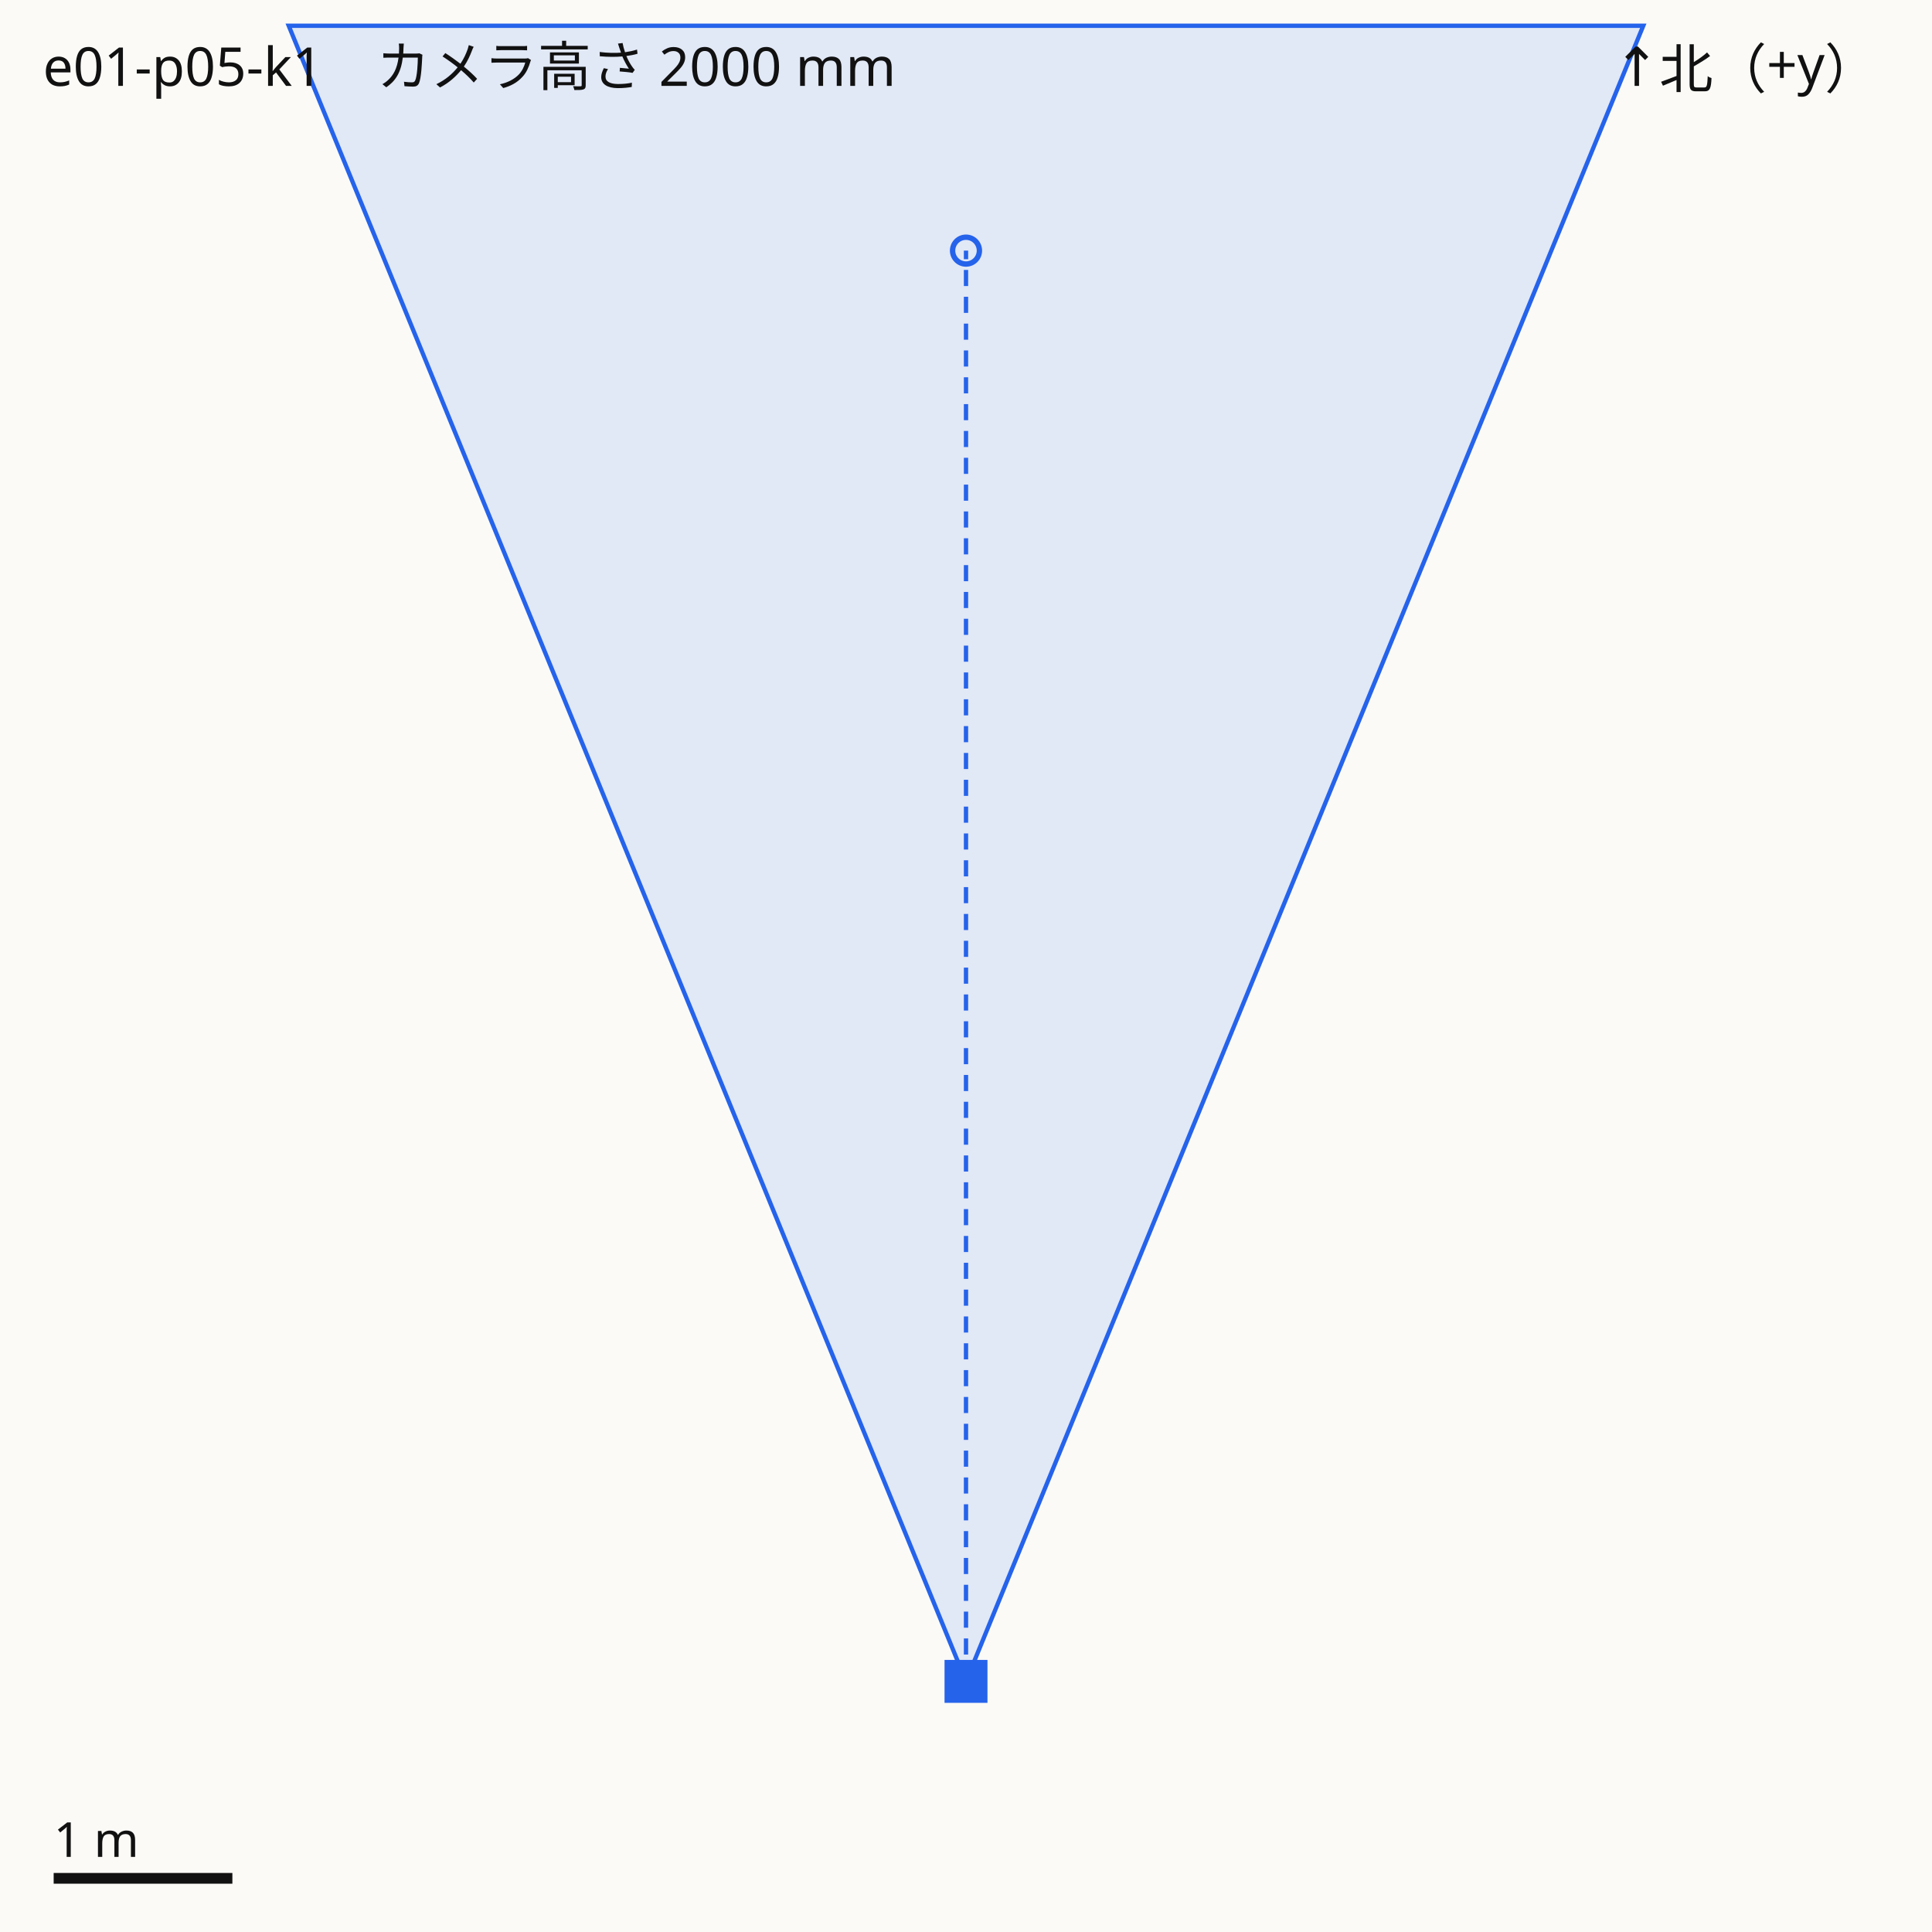
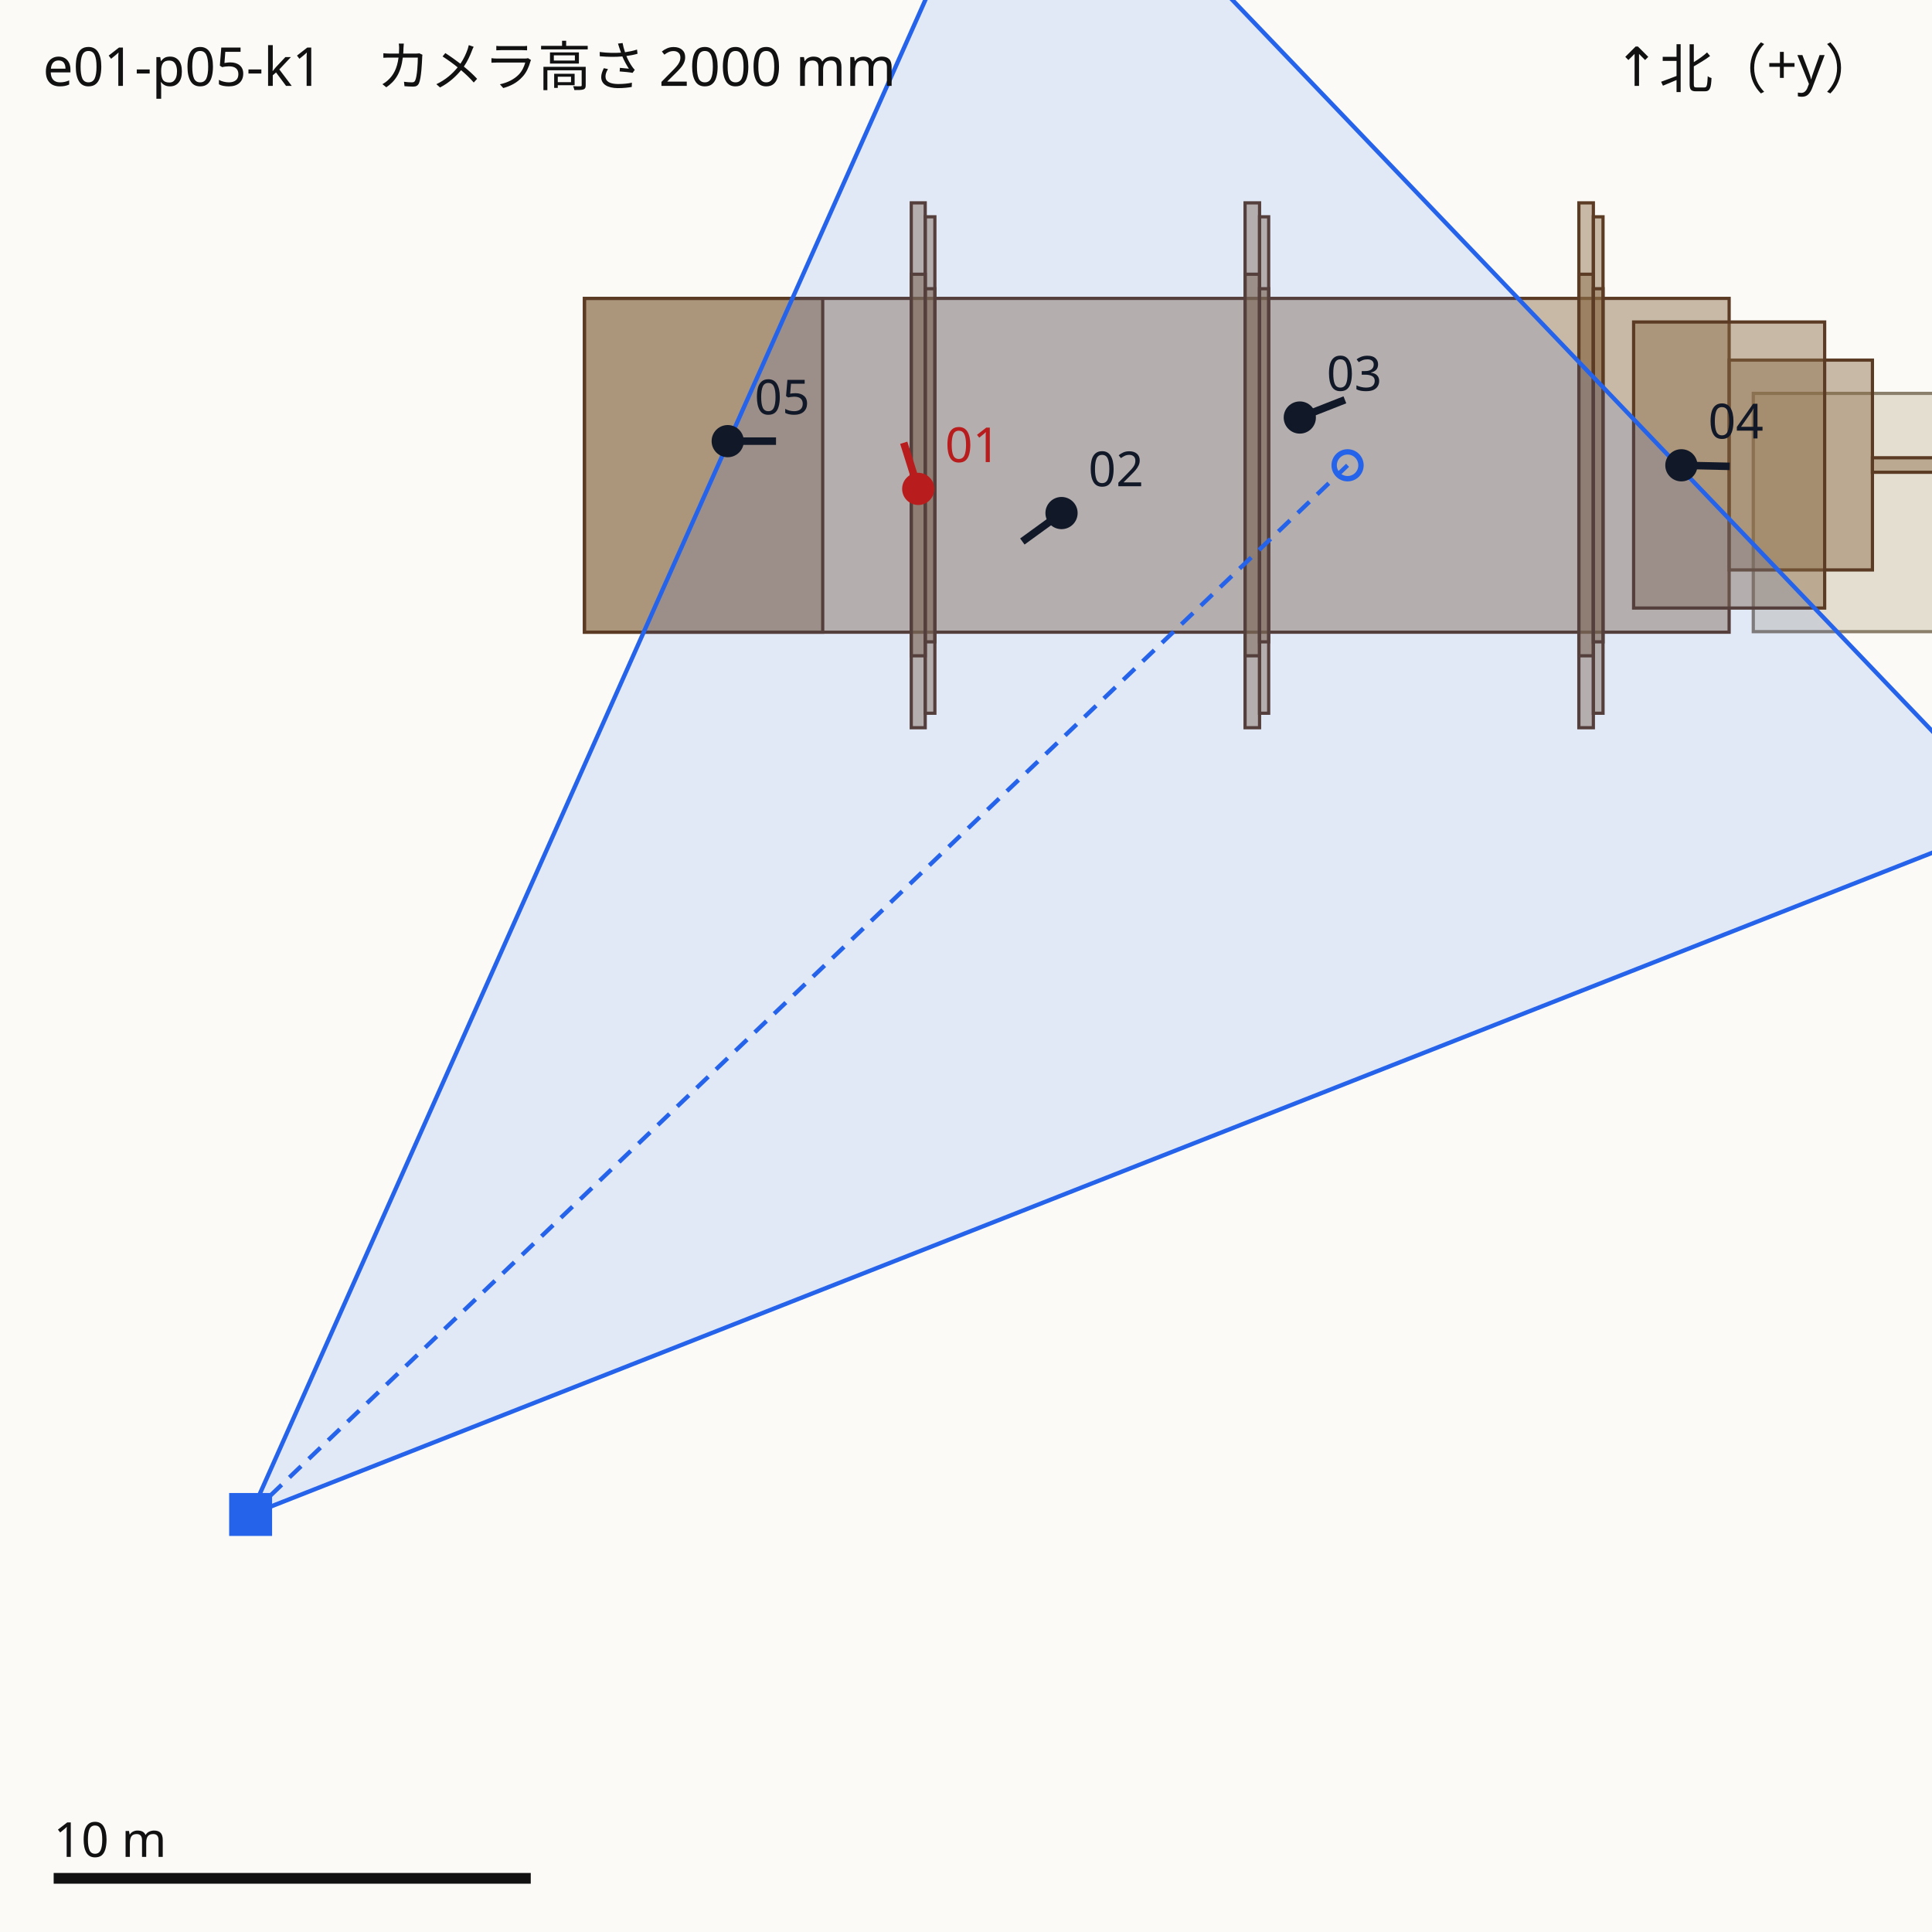
<svg xmlns="http://www.w3.org/2000/svg" viewBox="0 0 360 360" width="360" height="360" font-family="IPAGothic, sans-serif">
  <rect width="360" height="360" fill="#fbfaf7" />
-   <path d="M180.0,313.3 L53.8,4.8 L306.2,4.8 Z" fill="#2563eb" fill-opacity="0.12" stroke="#2563eb" stroke-width="0.8" />
-   <line x1="180.0" y1="313.3" x2="180.0" y2="46.7" stroke="#2563eb" stroke-dasharray="3 2" stroke-width="0.8" />
-   <circle cx="180.0" cy="46.7" r="2.5" fill="none" stroke="#2563eb" />
-   <rect x="176.0" y="309.3" width="8" height="8" fill="#2563eb" />
-   <line x1="10" y1="350" x2="43.3" y2="350" stroke="#111" stroke-width="2" />
-   <text x="10" y="346" font-size="9" fill="#111">1 m</text>
+   <rect x="326.7" y="73.3" width="53.3" height="44.4" fill="#cfc6b0" fill-opacity="0.55" stroke="#8a7f6a" stroke-width="0.6" />
+   <polygon points="108.9,117.8 322.2,117.8 322.2,55.6 108.9,55.6" fill="#8b6b45" fill-opacity="0.45" stroke="#5b3b24" stroke-width="0.6" />
+   <polygon points="322.2,106.2 348.9,106.2 348.9,67.1 322.2,67.1" fill="#8b6b45" fill-opacity="0.45" stroke="#5b3b24" stroke-width="0.6" />
+   <polygon points="108.9,117.8 153.3,117.8 153.3,55.6 108.9,55.6" fill="#8b6b45" fill-opacity="0.45" stroke="#5b3b24" stroke-width="0.6" />
+   <polygon points="304.4,113.3 340.0,113.3 340.0,60.0 304.4,60.0" fill="#8b6b45" fill-opacity="0.45" stroke="#5b3b24" stroke-width="0.6" />
+   <polygon points="348.9,88.0 402.2,88.0 402.2,85.3 348.9,85.3" fill="#8b6b45" fill-opacity="0.45" stroke="#5b3b24" stroke-width="0.6" />
+   <polygon points="294.2,135.6 296.9,135.6 296.9,37.8 294.2,37.8" fill="#8b6b45" fill-opacity="0.45" stroke="#5b3b24" stroke-width="0.6" />
+   <polygon points="296.9,132.9 298.7,132.9 298.7,40.4 296.9,40.4" fill="#8b6b45" fill-opacity="0.45" stroke="#5b3b24" stroke-width="0.6" />
+   <polygon points="294.2,122.2 296.9,122.2 296.9,51.1 294.2,51.1" fill="#8b6b45" fill-opacity="0.45" stroke="#5b3b24" stroke-width="0.6" />
+   <polygon points="296.9,119.6 298.7,119.6 298.7,53.8 296.9,53.8" fill="#8b6b45" fill-opacity="0.45" stroke="#5b3b24" stroke-width="0.6" />
+   <polygon points="232.0,135.6 234.7,135.6 234.7,37.8 232.0,37.8" fill="#8b6b45" fill-opacity="0.45" stroke="#5b3b24" stroke-width="0.6" />
+   <polygon points="234.7,132.9 236.4,132.9 236.4,40.4 234.7,40.4" fill="#8b6b45" fill-opacity="0.45" stroke="#5b3b24" stroke-width="0.6" />
+   <polygon points="232.0,122.2 234.7,122.2 234.7,51.1 232.0,51.1" fill="#8b6b45" fill-opacity="0.45" stroke="#5b3b24" stroke-width="0.6" />
+   <polygon points="234.7,119.6 236.4,119.6 236.4,53.8 234.7,53.8" fill="#8b6b45" fill-opacity="0.45" stroke="#5b3b24" stroke-width="0.6" />
+   <polygon points="169.8,135.6 172.4,135.6 172.4,37.8 169.8,37.8" fill="#8b6b45" fill-opacity="0.45" stroke="#5b3b24" stroke-width="0.6" />
+   <polygon points="172.4,132.9 174.2,132.9 174.2,40.4 172.4,40.4" fill="#8b6b45" fill-opacity="0.45" stroke="#5b3b24" stroke-width="0.6" />
+   <polygon points="169.8,122.2 172.4,122.2 172.4,51.1 169.8,51.1" fill="#8b6b45" fill-opacity="0.45" stroke="#5b3b24" stroke-width="0.6" />
+   <polygon points="172.4,119.6 174.2,119.6 174.2,53.8 172.4,53.8" fill="#8b6b45" fill-opacity="0.45" stroke="#5b3b24" stroke-width="0.6" />
+   <path d="M46.7,282.2 L190.6,-40.8 L375.8,152.7 Z" fill="#2563eb" fill-opacity="0.12" stroke="#2563eb" stroke-width="0.8" />
+   <line x1="46.7" y1="282.2" x2="251.1" y2="86.7" stroke="#2563eb" stroke-dasharray="3 2" stroke-width="0.8" />
+   <circle cx="251.1" cy="86.7" r="2.5" fill="none" stroke="#2563eb" />
+   <rect x="42.7" y="278.2" width="8" height="8" fill="#2563eb" />
+   <circle cx="171.1" cy="91.1" r="3" fill="#b91c1c" />
+   <line x1="171.1" y1="91.1" x2="168.4" y2="82.5" stroke="#b91c1c" stroke-width="1.4" />
+   <text x="176.1" y="86.1" font-size="9" fill="#b91c1c">01</text>
+   <circle cx="197.8" cy="95.6" r="3" fill="#111827" />
+   <line x1="197.8" y1="95.6" x2="190.5" y2="100.9" stroke="#111827" stroke-width="1.4" />
+   <text x="202.8" y="90.6" font-size="9" fill="#111827">02</text>
+   <circle cx="242.2" cy="77.8" r="3" fill="#111827" />
+   <line x1="242.2" y1="77.8" x2="250.6" y2="74.5" stroke="#111827" stroke-width="1.4" />
+   <text x="247.2" y="72.8" font-size="9" fill="#111827">03</text>
+   <circle cx="313.3" cy="86.7" r="3" fill="#111827" />
+   <line x1="313.3" y1="86.7" x2="322.3" y2="86.9" stroke="#111827" stroke-width="1.4" />
+   <text x="318.3" y="81.7" font-size="9" fill="#111827">04</text>
+   <circle cx="135.6" cy="82.2" r="3" fill="#111827" />
+   <line x1="135.6" y1="82.2" x2="144.6" y2="82.2" stroke="#111827" stroke-width="1.4" />
+   <text x="140.6" y="77.2" font-size="9" fill="#111827">05</text>
+   <line x1="10" y1="350" x2="98.9" y2="350" stroke="#111" stroke-width="2" />
+   <text x="10" y="346" font-size="9" fill="#111">10 m</text>
  <text x="8" y="16" font-size="10" fill="#111">e01-p05-k1　カメラ高さ 2000 mm</text>
  <text x="350" y="16" font-size="10" text-anchor="end" fill="#111">↑北（+y）</text>
</svg>
